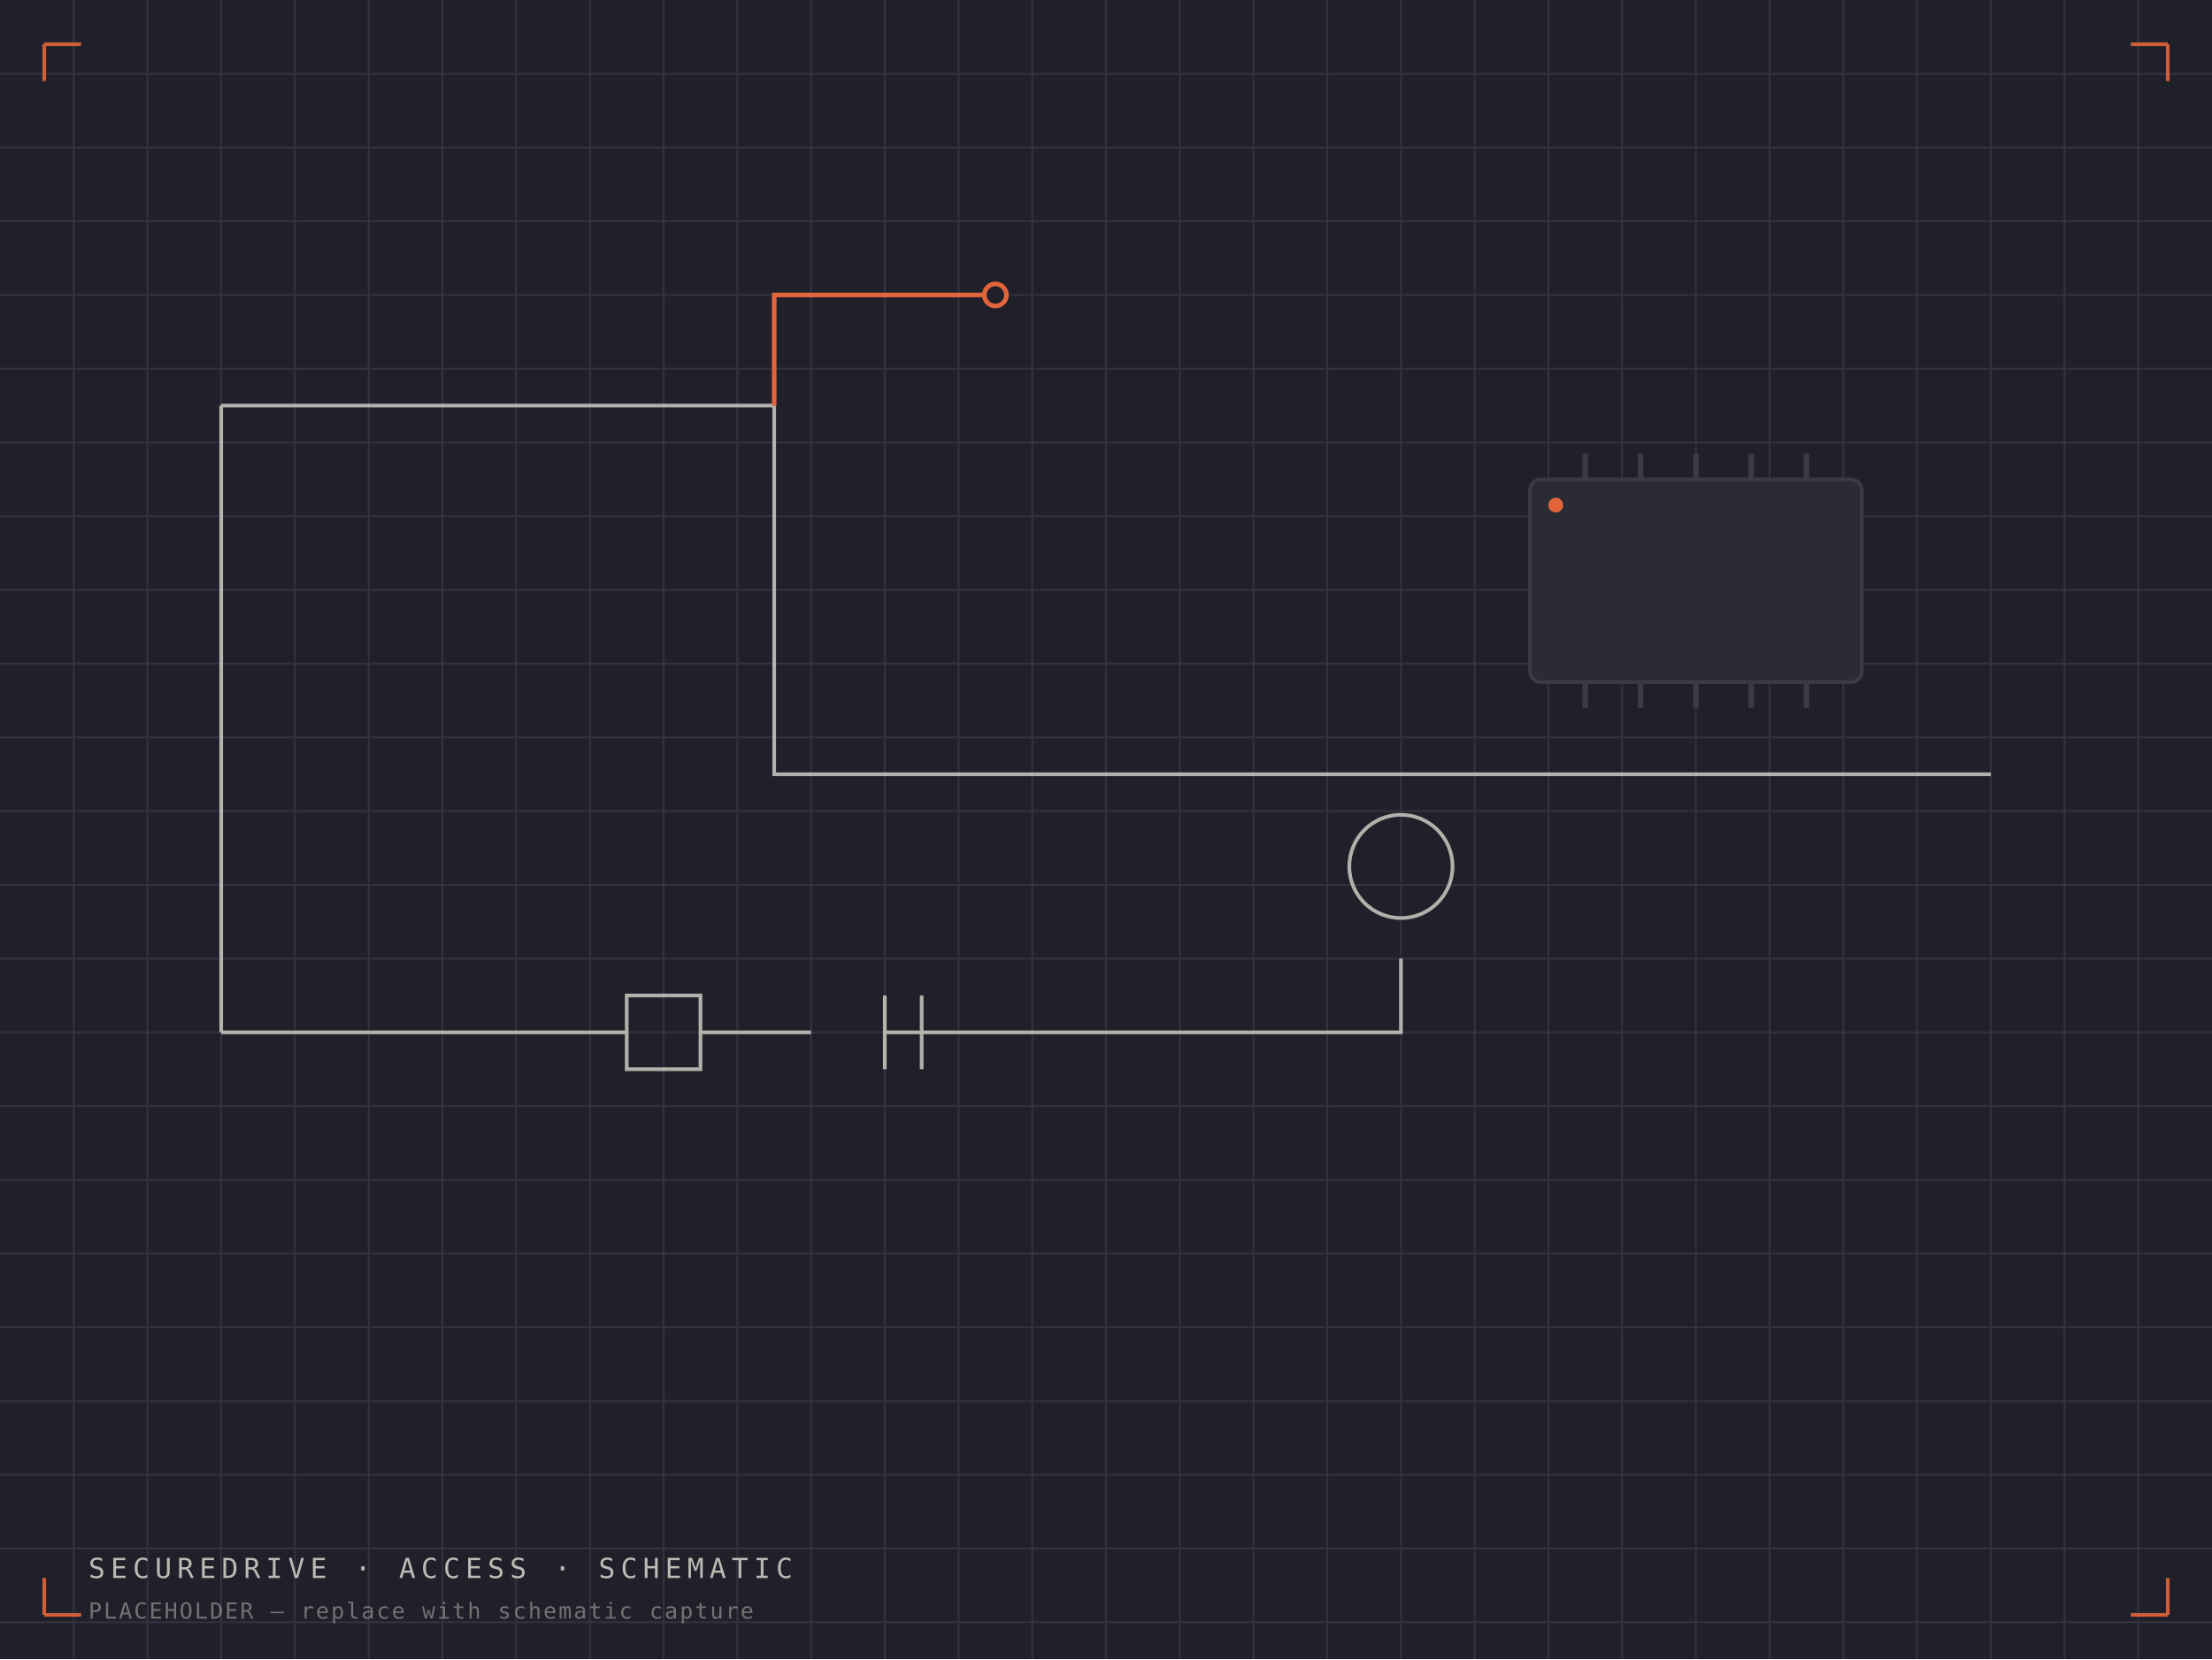
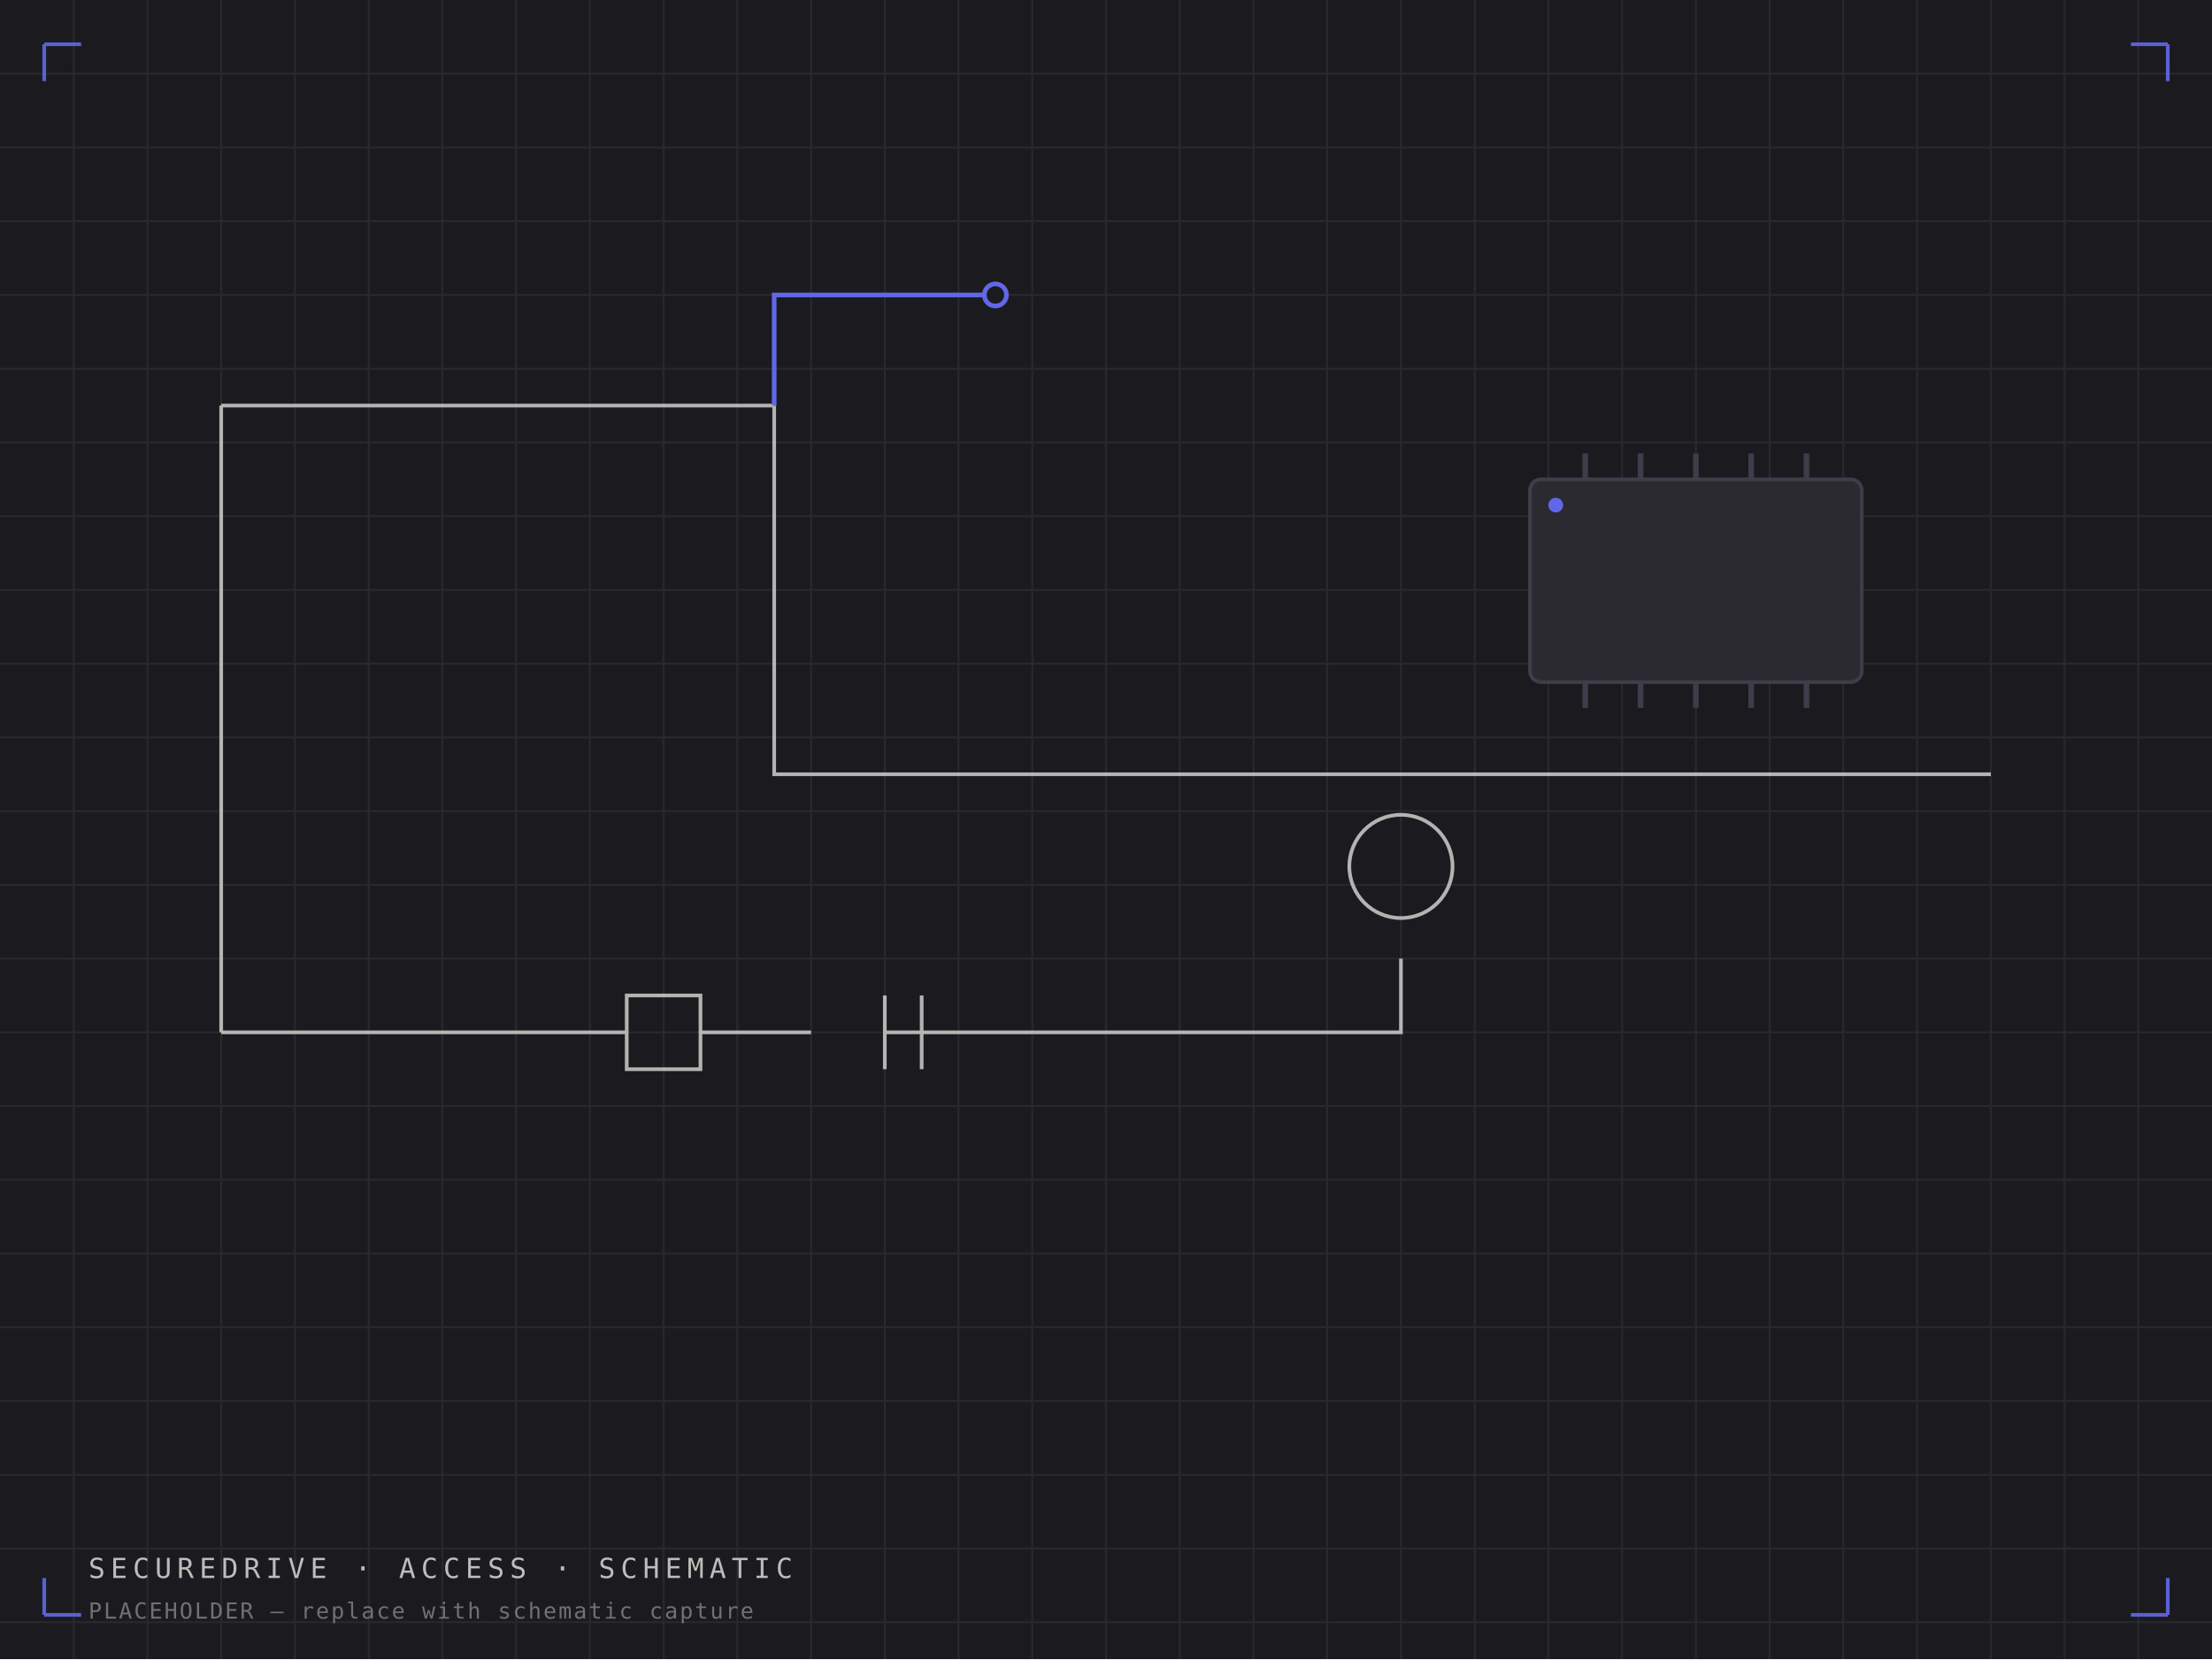
<svg xmlns="http://www.w3.org/2000/svg" width="1200" height="900" viewBox="0 0 1200 900" role="img">
-   <rect width="1200" height="900" fill="#20202a" />
-   <g stroke="#33333f" stroke-width="1">
+   <rect width="1200" height="900" fill="#1b1b1f" />
+   <g stroke="#28282e" stroke-width="1">
    <line x1="40" y1="0" x2="40" y2="900" />
    <line x1="80" y1="0" x2="80" y2="900" />
    <line x1="120" y1="0" x2="120" y2="900" />
    <line x1="160" y1="0" x2="160" y2="900" />
    <line x1="200" y1="0" x2="200" y2="900" />
    <line x1="240" y1="0" x2="240" y2="900" />
    <line x1="280" y1="0" x2="280" y2="900" />
    <line x1="320" y1="0" x2="320" y2="900" />
    <line x1="360" y1="0" x2="360" y2="900" />
    <line x1="400" y1="0" x2="400" y2="900" />
    <line x1="440" y1="0" x2="440" y2="900" />
    <line x1="480" y1="0" x2="480" y2="900" />
    <line x1="520" y1="0" x2="520" y2="900" />
    <line x1="560" y1="0" x2="560" y2="900" />
    <line x1="600" y1="0" x2="600" y2="900" />
    <line x1="640" y1="0" x2="640" y2="900" />
    <line x1="680" y1="0" x2="680" y2="900" />
    <line x1="720" y1="0" x2="720" y2="900" />
    <line x1="760" y1="0" x2="760" y2="900" />
    <line x1="800" y1="0" x2="800" y2="900" />
    <line x1="840" y1="0" x2="840" y2="900" />
    <line x1="880" y1="0" x2="880" y2="900" />
    <line x1="920" y1="0" x2="920" y2="900" />
    <line x1="960" y1="0" x2="960" y2="900" />
    <line x1="1000" y1="0" x2="1000" y2="900" />
    <line x1="1040" y1="0" x2="1040" y2="900" />
    <line x1="1080" y1="0" x2="1080" y2="900" />
    <line x1="1120" y1="0" x2="1120" y2="900" />
    <line x1="1160" y1="0" x2="1160" y2="900" />
    <line x1="0" y1="40" x2="1200" y2="40" />
    <line x1="0" y1="80" x2="1200" y2="80" />
    <line x1="0" y1="120" x2="1200" y2="120" />
    <line x1="0" y1="160" x2="1200" y2="160" />
    <line x1="0" y1="200" x2="1200" y2="200" />
    <line x1="0" y1="240" x2="1200" y2="240" />
    <line x1="0" y1="280" x2="1200" y2="280" />
    <line x1="0" y1="320" x2="1200" y2="320" />
    <line x1="0" y1="360" x2="1200" y2="360" />
    <line x1="0" y1="400" x2="1200" y2="400" />
    <line x1="0" y1="440" x2="1200" y2="440" />
    <line x1="0" y1="480" x2="1200" y2="480" />
    <line x1="0" y1="520" x2="1200" y2="520" />
    <line x1="0" y1="560" x2="1200" y2="560" />
    <line x1="0" y1="600" x2="1200" y2="600" />
    <line x1="0" y1="640" x2="1200" y2="640" />
    <line x1="0" y1="680" x2="1200" y2="680" />
    <line x1="0" y1="720" x2="1200" y2="720" />
    <line x1="0" y1="760" x2="1200" y2="760" />
    <line x1="0" y1="800" x2="1200" y2="800" />
    <line x1="0" y1="840" x2="1200" y2="840" />
    <line x1="0" y1="880" x2="1200" y2="880" />
  </g>
-   <g fill="none" stroke="#d8d5cc" stroke-width="2" opacity="0.8">
+   <g fill="none" stroke="#d9d9d4" stroke-width="2" opacity="0.8">
    <path d="M120 220 H420 M420 220 V420 H760 M760 420 H1080" />
    <path d="M120 560 H340 m40 0 h60 m40 0 H760 V520" />
    <rect x="340" y="540" width="40" height="40" fill="none" />
    <path d="M480 540 v40 m20 -40 v40" />
    <circle cx="760" cy="470" r="28" />
    <path d="M120 220 V560" />
  </g>
-   <g fill="none" stroke="#e2643a" stroke-width="2.5">
+   <g fill="none" stroke="#6267e8" stroke-width="2.5">
    <path d="M420 220 v-60 h120" />
-     <circle cx="540" cy="160" r="6" fill="#20202a" />
+     <circle cx="540" cy="160" r="6" fill="#1b1b1f" />
  </g>
  <g>
-     <rect x="830" y="260" width="180" height="110" rx="6" fill="#2b2b36" stroke="#3a3a48" stroke-width="2" />
-     <line x1="860" y1="246" x2="860" y2="260" stroke="#3a3a48" stroke-width="3" />
-     <line x1="860" y1="370" x2="860" y2="384" stroke="#3a3a48" stroke-width="3" />
-     <line x1="890" y1="246" x2="890" y2="260" stroke="#3a3a48" stroke-width="3" />
-     <line x1="890" y1="370" x2="890" y2="384" stroke="#3a3a48" stroke-width="3" />
-     <line x1="920" y1="246" x2="920" y2="260" stroke="#3a3a48" stroke-width="3" />
-     <line x1="920" y1="370" x2="920" y2="384" stroke="#3a3a48" stroke-width="3" />
-     <line x1="950" y1="246" x2="950" y2="260" stroke="#3a3a48" stroke-width="3" />
-     <line x1="950" y1="370" x2="950" y2="384" stroke="#3a3a48" stroke-width="3" />
-     <line x1="980" y1="246" x2="980" y2="260" stroke="#3a3a48" stroke-width="3" />
-     <line x1="980" y1="370" x2="980" y2="384" stroke="#3a3a48" stroke-width="3" />
-     <circle cx="844" cy="274" r="4" fill="#e2643a" />
+     <rect x="830" y="260" width="180" height="110" rx="6" fill="#2a2a30" stroke="#3d3d4b" stroke-width="2" />
+     <line x1="860" y1="246" x2="860" y2="260" stroke="#3d3d4b" stroke-width="3" />
+     <line x1="860" y1="370" x2="860" y2="384" stroke="#3d3d4b" stroke-width="3" />
+     <line x1="890" y1="246" x2="890" y2="260" stroke="#3d3d4b" stroke-width="3" />
+     <line x1="890" y1="370" x2="890" y2="384" stroke="#3d3d4b" stroke-width="3" />
+     <line x1="920" y1="246" x2="920" y2="260" stroke="#3d3d4b" stroke-width="3" />
+     <line x1="920" y1="370" x2="920" y2="384" stroke="#3d3d4b" stroke-width="3" />
+     <line x1="950" y1="246" x2="950" y2="260" stroke="#3d3d4b" stroke-width="3" />
+     <line x1="950" y1="370" x2="950" y2="384" stroke="#3d3d4b" stroke-width="3" />
+     <line x1="980" y1="246" x2="980" y2="260" stroke="#3d3d4b" stroke-width="3" />
+     <line x1="980" y1="370" x2="980" y2="384" stroke="#3d3d4b" stroke-width="3" />
+     <circle cx="844" cy="274" r="4" fill="#6267e8" />
  </g>
-   <g font-family="ui-monospace, Menlo, Consolas, monospace" fill="#d8d5cc">
+   <g font-family="ui-monospace, Menlo, Consolas, monospace" fill="#d9d9d4">
    <text x="48" y="856" font-size="15" letter-spacing="3" opacity="0.85">SECUREDRIVE · ACCESS · SCHEMATIC</text>
    <text x="48" y="878" font-size="12" letter-spacing="1" opacity="0.45">PLACEHOLDER — replace with schematic capture</text>
  </g>
-   <g stroke="#e2643a" stroke-width="2" opacity="0.9">
+   <g stroke="#6267e8" stroke-width="2" opacity="0.9">
    <path d="M24 24 h20 M24 24 v20" />
    <path d="M1176 24 h-20 M1176 24 v20" />
    <path d="M24 876 h20 M24 876 v-20" />
    <path d="M1176 876 h-20 M1176 876 v-20" />
  </g>
</svg>
